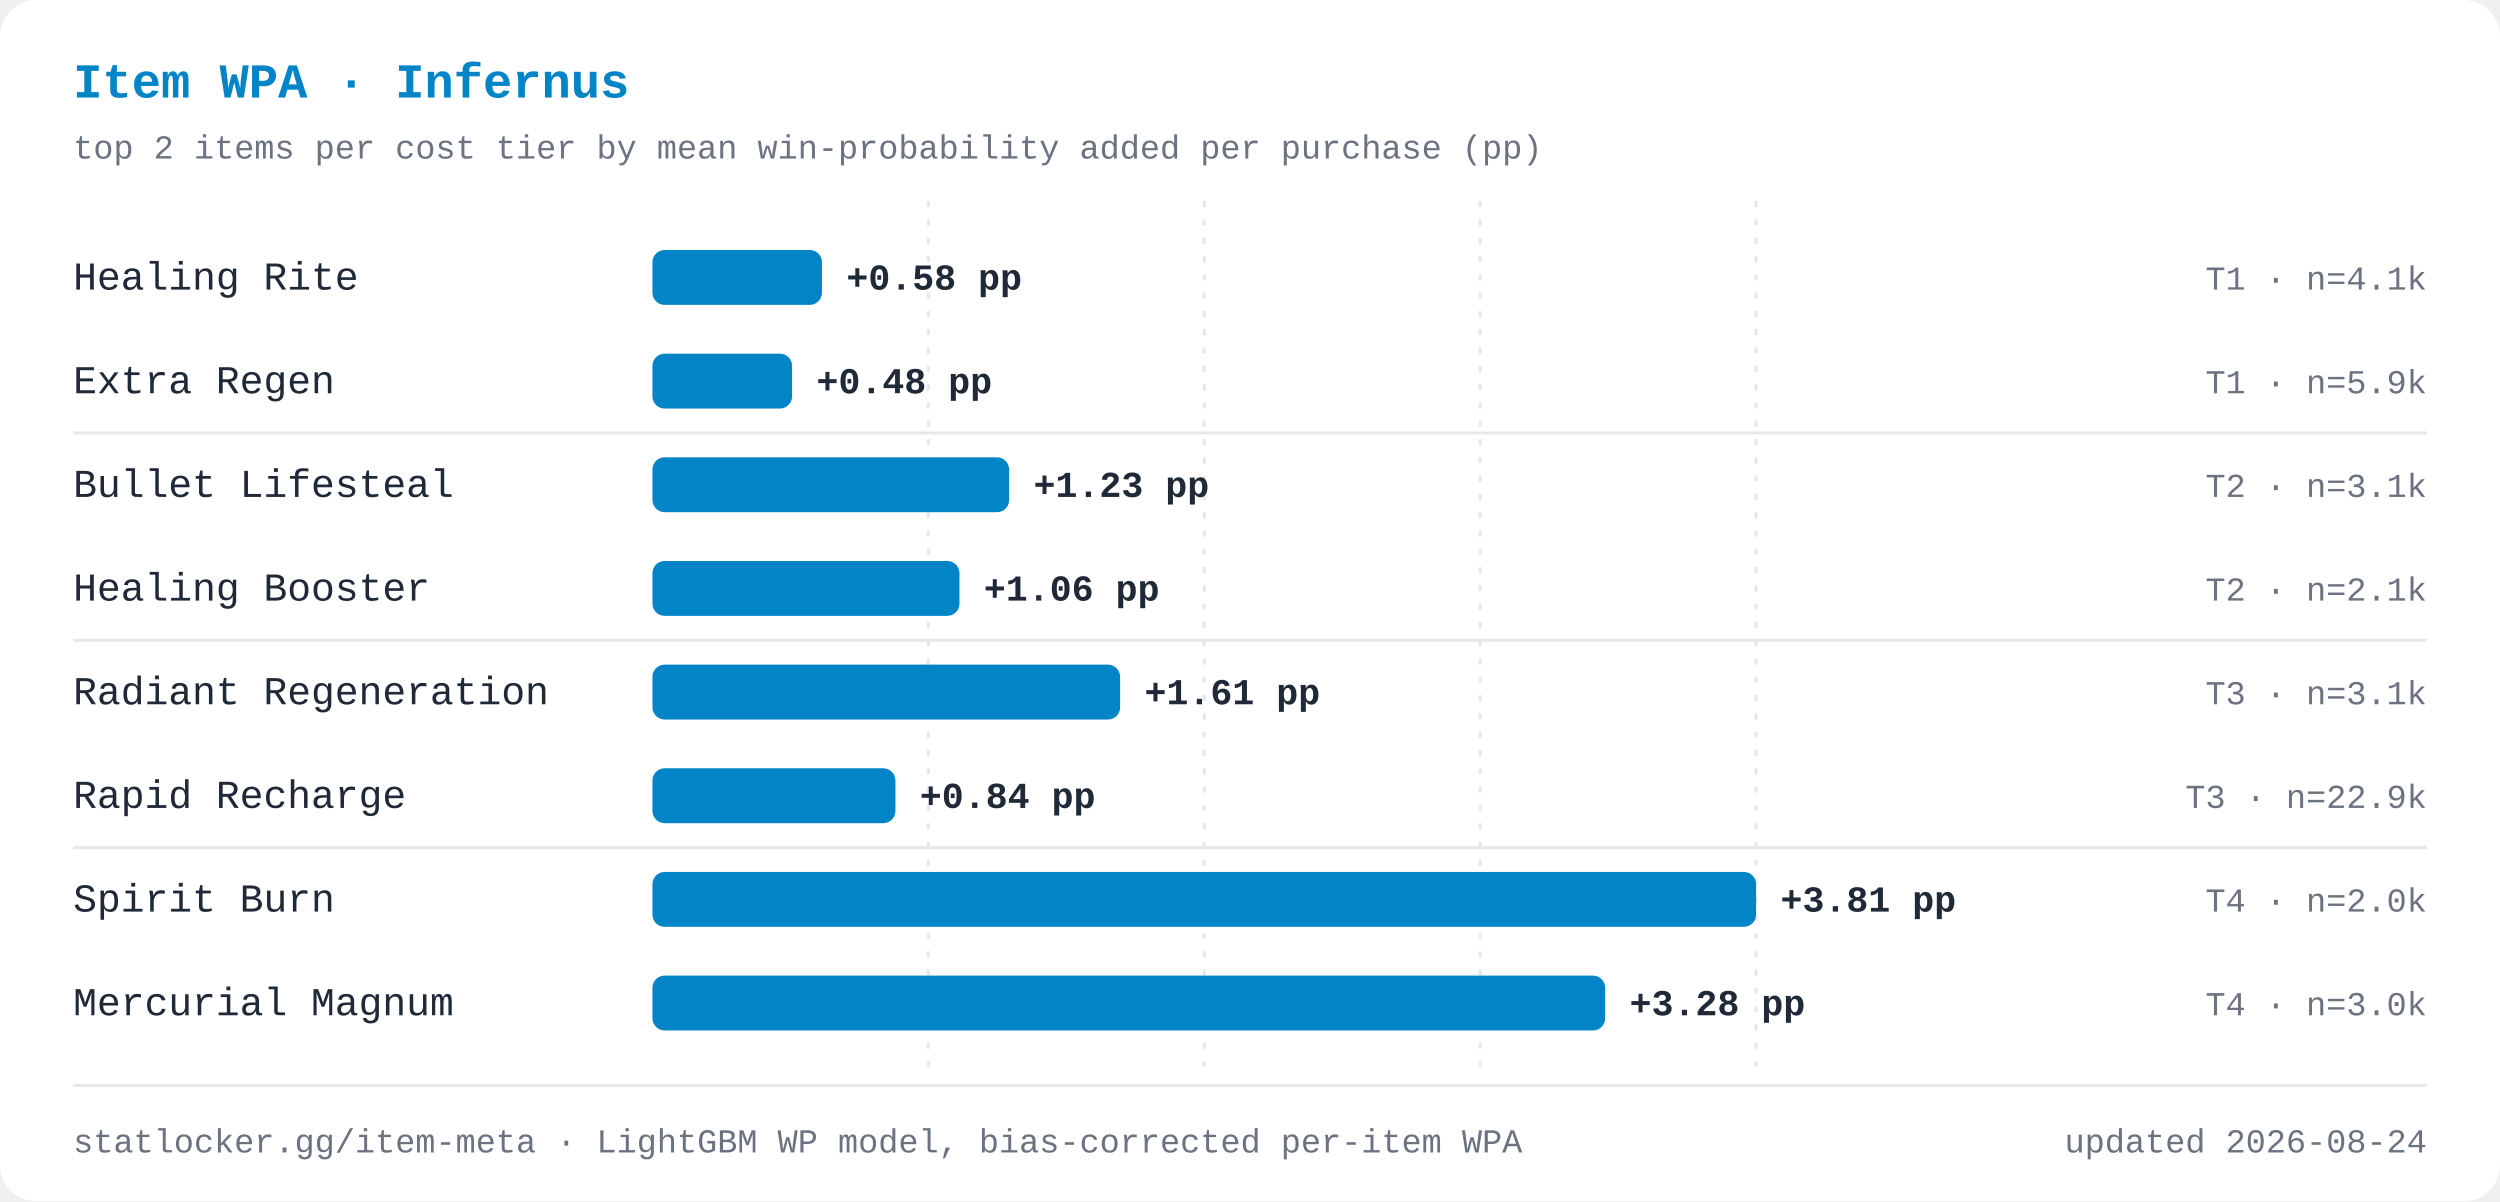
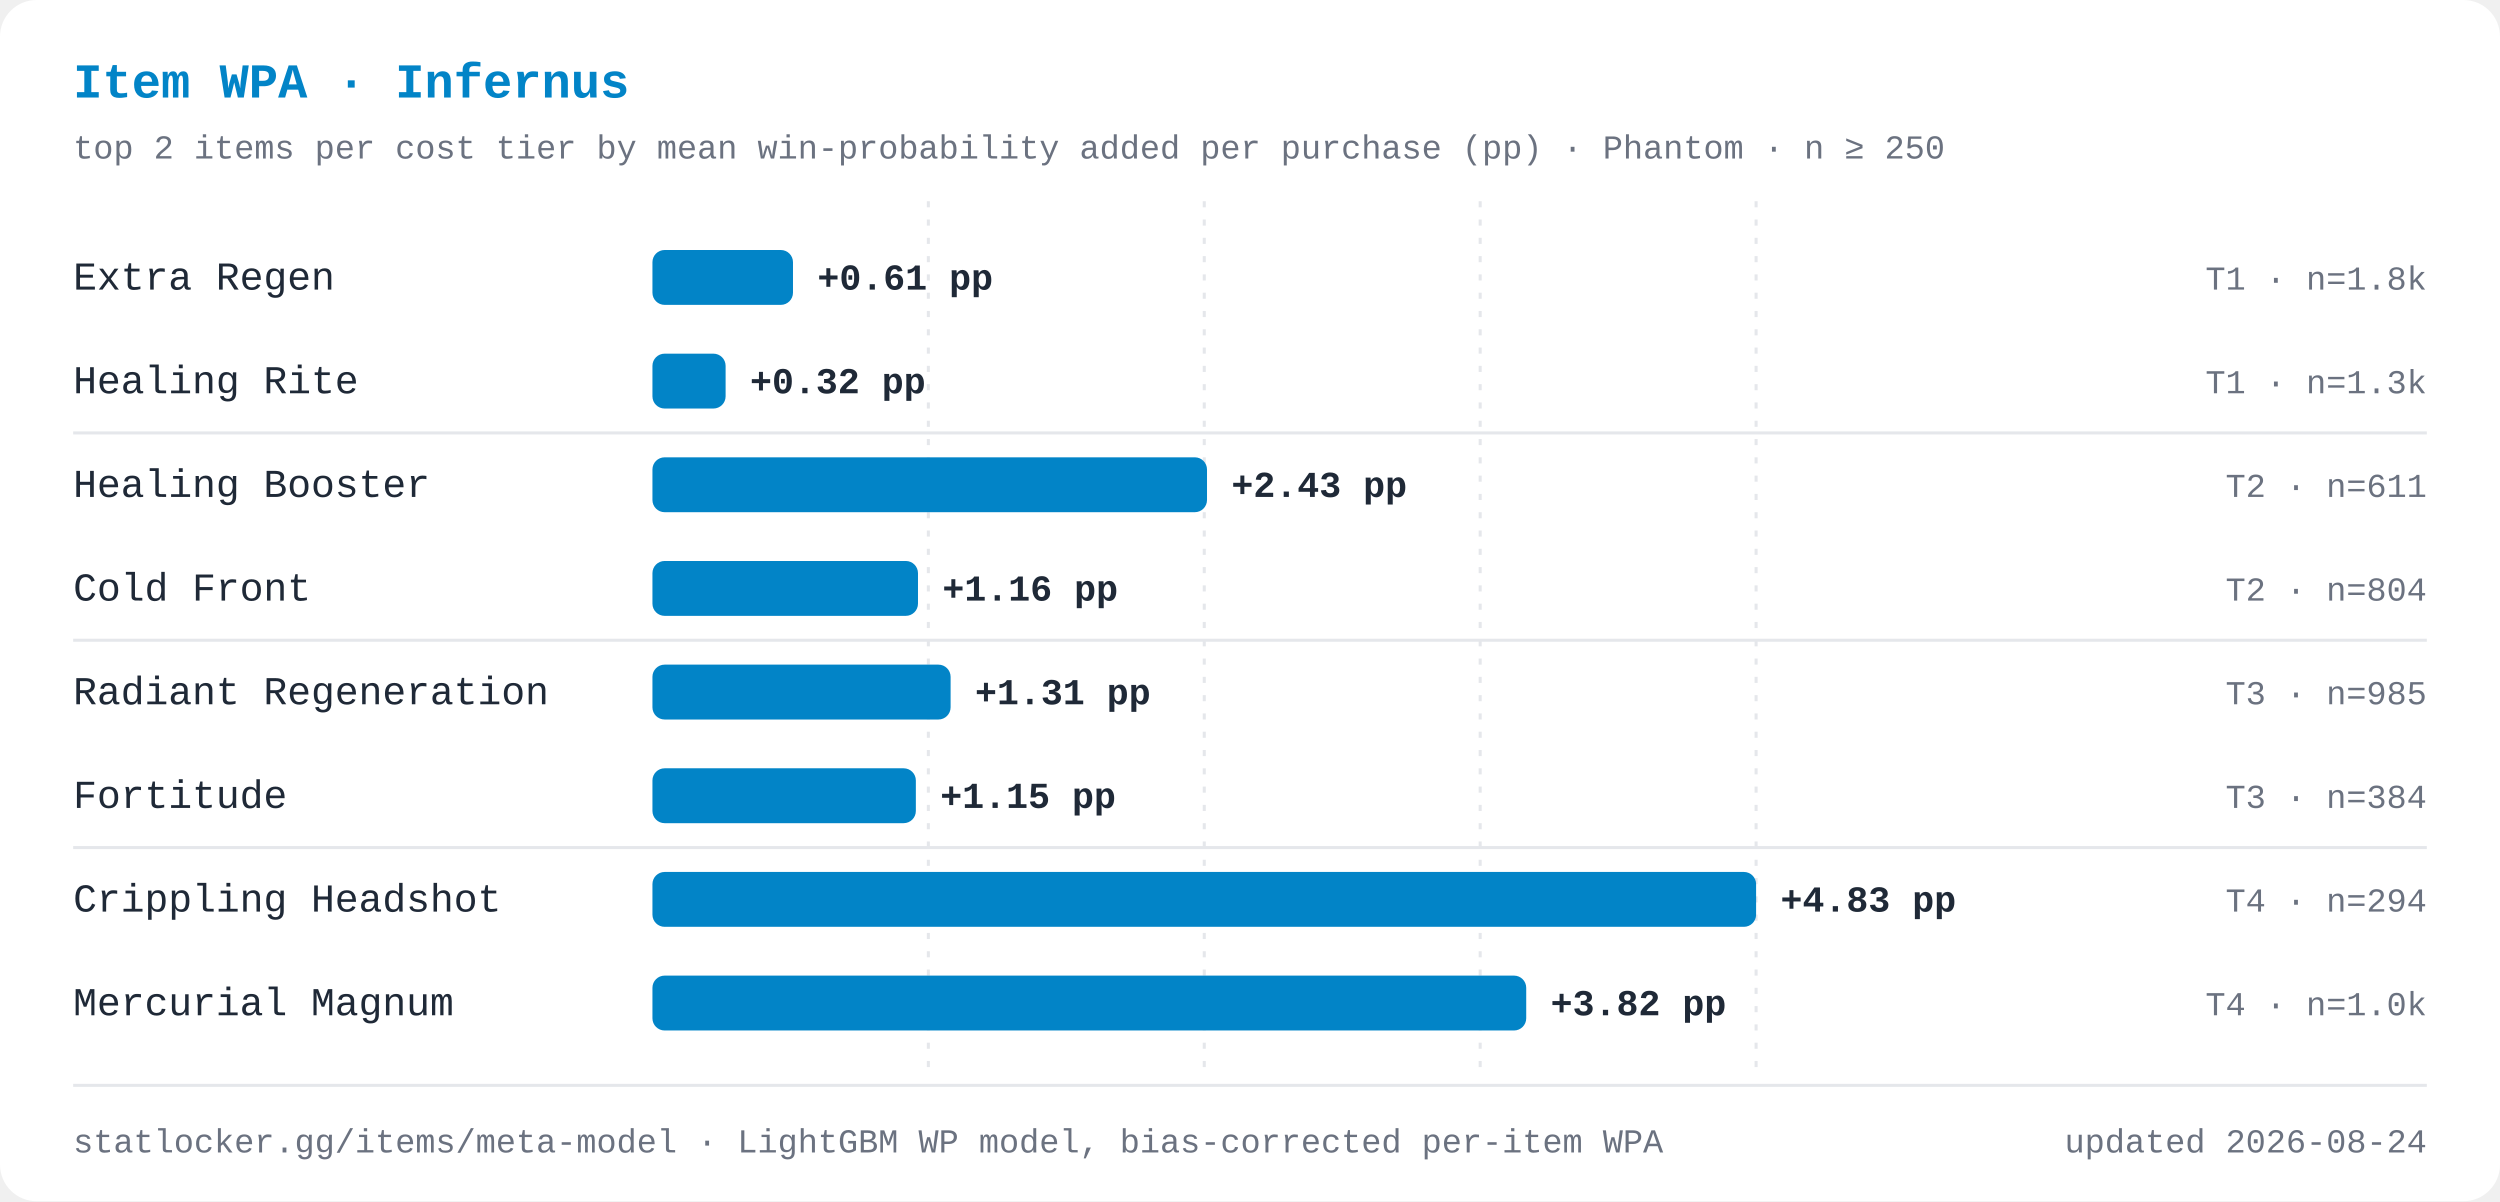
<svg xmlns="http://www.w3.org/2000/svg" width="820" height="394" viewBox="0 0 820 394" font-family="ui-monospace, SFMono-Regular, Menlo, Consolas, 'Liberation Mono', monospace">
  <rect width="820" height="394" rx="12" fill="#ffffff" />
  <text x="24" y="32" font-size="16" font-weight="600" fill="#0284c7">Item WPA · Infernus</text>
-   <text x="24" y="52" font-size="11" fill="#6b7280">top 2 items per cost tier by mean win-probability added per purchase (pp)</text>
+   <text x="24" y="52" font-size="11" fill="#6b7280">top 2 items per cost tier by mean win-probability added per purchase (pp) · Phantom · n ≥ 250</text>
  <line x1="304.5" y1="66" x2="304.5" y2="350" stroke="#e5e7eb" stroke-width="1" stroke-dasharray="2 4" />
  <line x1="395.0" y1="66" x2="395.0" y2="350" stroke="#e5e7eb" stroke-width="1" stroke-dasharray="2 4" />
  <line x1="485.5" y1="66" x2="485.5" y2="350" stroke="#e5e7eb" stroke-width="1" stroke-dasharray="2 4" />
  <line x1="576.0" y1="66" x2="576.0" y2="350" stroke="#e5e7eb" stroke-width="1" stroke-dasharray="2 4" />
-   <text x="24" y="95.0" font-size="13" fill="#1f2937">Healing Rite</text>
-   <rect x="214" y="82" width="55.6" height="18" rx="4" fill="#0284c7" />
-   <text x="277.6" y="95.0" font-size="12" font-weight="600" fill="#1f2937">+0.58 pp</text>
-   <text x="796" y="95.0" font-size="11" text-anchor="end" fill="#6b7280">T1 · n=4.1k</text>
-   <text x="24" y="129.0" font-size="13" fill="#1f2937">Extra Regen</text>
-   <rect x="214" y="116" width="45.8" height="18" rx="4" fill="#0284c7" />
-   <text x="267.8" y="129.0" font-size="12" font-weight="600" fill="#1f2937">+0.48 pp</text>
-   <text x="796" y="129.0" font-size="11" text-anchor="end" fill="#6b7280">T1 · n=5.9k</text>
+   <text x="24" y="95.0" font-size="13" fill="#1f2937">Extra Regen</text>
+   <rect x="214" y="82" width="46.1" height="18" rx="4" fill="#0284c7" />
+   <text x="268.1" y="95.0" font-size="12" font-weight="600" fill="#1f2937">+0.61 pp</text>
+   <text x="796" y="95.0" font-size="11" text-anchor="end" fill="#6b7280">T1 · n=1.8k</text>
+   <text x="24" y="129.0" font-size="13" fill="#1f2937">Healing Rite</text>
+   <rect x="214" y="116" width="24.0" height="18" rx="4" fill="#0284c7" />
+   <text x="246.0" y="129.0" font-size="12" font-weight="600" fill="#1f2937">+0.32 pp</text>
+   <text x="796" y="129.0" font-size="11" text-anchor="end" fill="#6b7280">T1 · n=1.3k</text>
  <line x1="24" y1="142" x2="796" y2="142" stroke="#e5e7eb" stroke-width="1" />
-   <text x="24" y="163.0" font-size="13" fill="#1f2937">Bullet Lifesteal</text>
-   <rect x="214" y="150" width="117.0" height="18" rx="4" fill="#0284c7" />
-   <text x="339.0" y="163.0" font-size="12" font-weight="600" fill="#1f2937">+1.23 pp</text>
-   <text x="796" y="163.0" font-size="11" text-anchor="end" fill="#6b7280">T2 · n=3.1k</text>
-   <text x="24" y="197.0" font-size="13" fill="#1f2937">Healing Booster</text>
-   <rect x="214" y="184" width="100.7" height="18" rx="4" fill="#0284c7" />
-   <text x="322.7" y="197.0" font-size="12" font-weight="600" fill="#1f2937">+1.06 pp</text>
-   <text x="796" y="197.0" font-size="11" text-anchor="end" fill="#6b7280">T2 · n=2.1k</text>
+   <text x="24" y="163.0" font-size="13" fill="#1f2937">Healing Booster</text>
+   <rect x="214" y="150" width="181.9" height="18" rx="4" fill="#0284c7" />
+   <text x="403.9" y="163.0" font-size="12" font-weight="600" fill="#1f2937">+2.43 pp</text>
+   <text x="796" y="163.0" font-size="11" text-anchor="end" fill="#6b7280">T2 · n=611</text>
+   <text x="24" y="197.0" font-size="13" fill="#1f2937">Cold Front</text>
+   <rect x="214" y="184" width="87.1" height="18" rx="4" fill="#0284c7" />
+   <text x="309.1" y="197.0" font-size="12" font-weight="600" fill="#1f2937">+1.16 pp</text>
+   <text x="796" y="197.0" font-size="11" text-anchor="end" fill="#6b7280">T2 · n=804</text>
  <line x1="24" y1="210" x2="796" y2="210" stroke="#e5e7eb" stroke-width="1" />
  <text x="24" y="231.0" font-size="13" fill="#1f2937">Radiant Regeneration</text>
-   <rect x="214" y="218" width="153.4" height="18" rx="4" fill="#0284c7" />
-   <text x="375.4" y="231.0" font-size="12" font-weight="600" fill="#1f2937">+1.61 pp</text>
-   <text x="796" y="231.0" font-size="11" text-anchor="end" fill="#6b7280">T3 · n=3.1k</text>
-   <text x="24" y="265.0" font-size="13" fill="#1f2937">Rapid Recharge</text>
-   <rect x="214" y="252" width="79.7" height="18" rx="4" fill="#0284c7" />
-   <text x="301.7" y="265.0" font-size="12" font-weight="600" fill="#1f2937">+0.84 pp</text>
-   <text x="796" y="265.0" font-size="11" text-anchor="end" fill="#6b7280">T3 · n=22.9k</text>
+   <rect x="214" y="218" width="97.8" height="18" rx="4" fill="#0284c7" />
+   <text x="319.8" y="231.0" font-size="12" font-weight="600" fill="#1f2937">+1.31 pp</text>
+   <text x="796" y="231.0" font-size="11" text-anchor="end" fill="#6b7280">T3 · n=985</text>
+   <text x="24" y="265.0" font-size="13" fill="#1f2937">Fortitude</text>
+   <rect x="214" y="252" width="86.4" height="18" rx="4" fill="#0284c7" />
+   <text x="308.4" y="265.0" font-size="12" font-weight="600" fill="#1f2937">+1.15 pp</text>
+   <text x="796" y="265.0" font-size="11" text-anchor="end" fill="#6b7280">T3 · n=384</text>
  <line x1="24" y1="278" x2="796" y2="278" stroke="#e5e7eb" stroke-width="1" />
-   <text x="24" y="299.0" font-size="13" fill="#1f2937">Spirit Burn</text>
+   <text x="24" y="299.0" font-size="13" fill="#1f2937">Crippling Headshot</text>
  <rect x="214" y="286" width="362.0" height="18" rx="4" fill="#0284c7" />
-   <text x="584.0" y="299.0" font-size="12" font-weight="600" fill="#1f2937">+3.81 pp</text>
-   <text x="796" y="299.0" font-size="11" text-anchor="end" fill="#6b7280">T4 · n=2.0k</text>
+   <text x="584.0" y="299.0" font-size="12" font-weight="600" fill="#1f2937">+4.83 pp</text>
+   <text x="796" y="299.0" font-size="11" text-anchor="end" fill="#6b7280">T4 · n=294</text>
  <text x="24" y="333.0" font-size="13" fill="#1f2937">Mercurial Magnum</text>
-   <rect x="214" y="320" width="312.5" height="18" rx="4" fill="#0284c7" />
-   <text x="534.5" y="333.0" font-size="12" font-weight="600" fill="#1f2937">+3.28 pp</text>
-   <text x="796" y="333.0" font-size="11" text-anchor="end" fill="#6b7280">T4 · n=3.0k</text>
+   <rect x="214" y="320" width="286.6" height="18" rx="4" fill="#0284c7" />
+   <text x="508.6" y="333.0" font-size="12" font-weight="600" fill="#1f2937">+3.82 pp</text>
+   <text x="796" y="333.0" font-size="11" text-anchor="end" fill="#6b7280">T4 · n=1.0k</text>
  <line x1="24" y1="356" x2="796" y2="356" stroke="#e5e7eb" stroke-width="1" />
-   <text x="24" y="378" font-size="11" fill="#6b7280">statlocker.gg/item-meta · LightGBM WP model, bias-corrected per-item WPA</text>
+   <text x="24" y="378" font-size="11" fill="#6b7280">statlocker.gg/items/meta-model · LightGBM WP model, bias-corrected per-item WPA</text>
  <text x="796" y="378" font-size="11" text-anchor="end" fill="#6b7280">updated 2026-08-24</text>
</svg>
